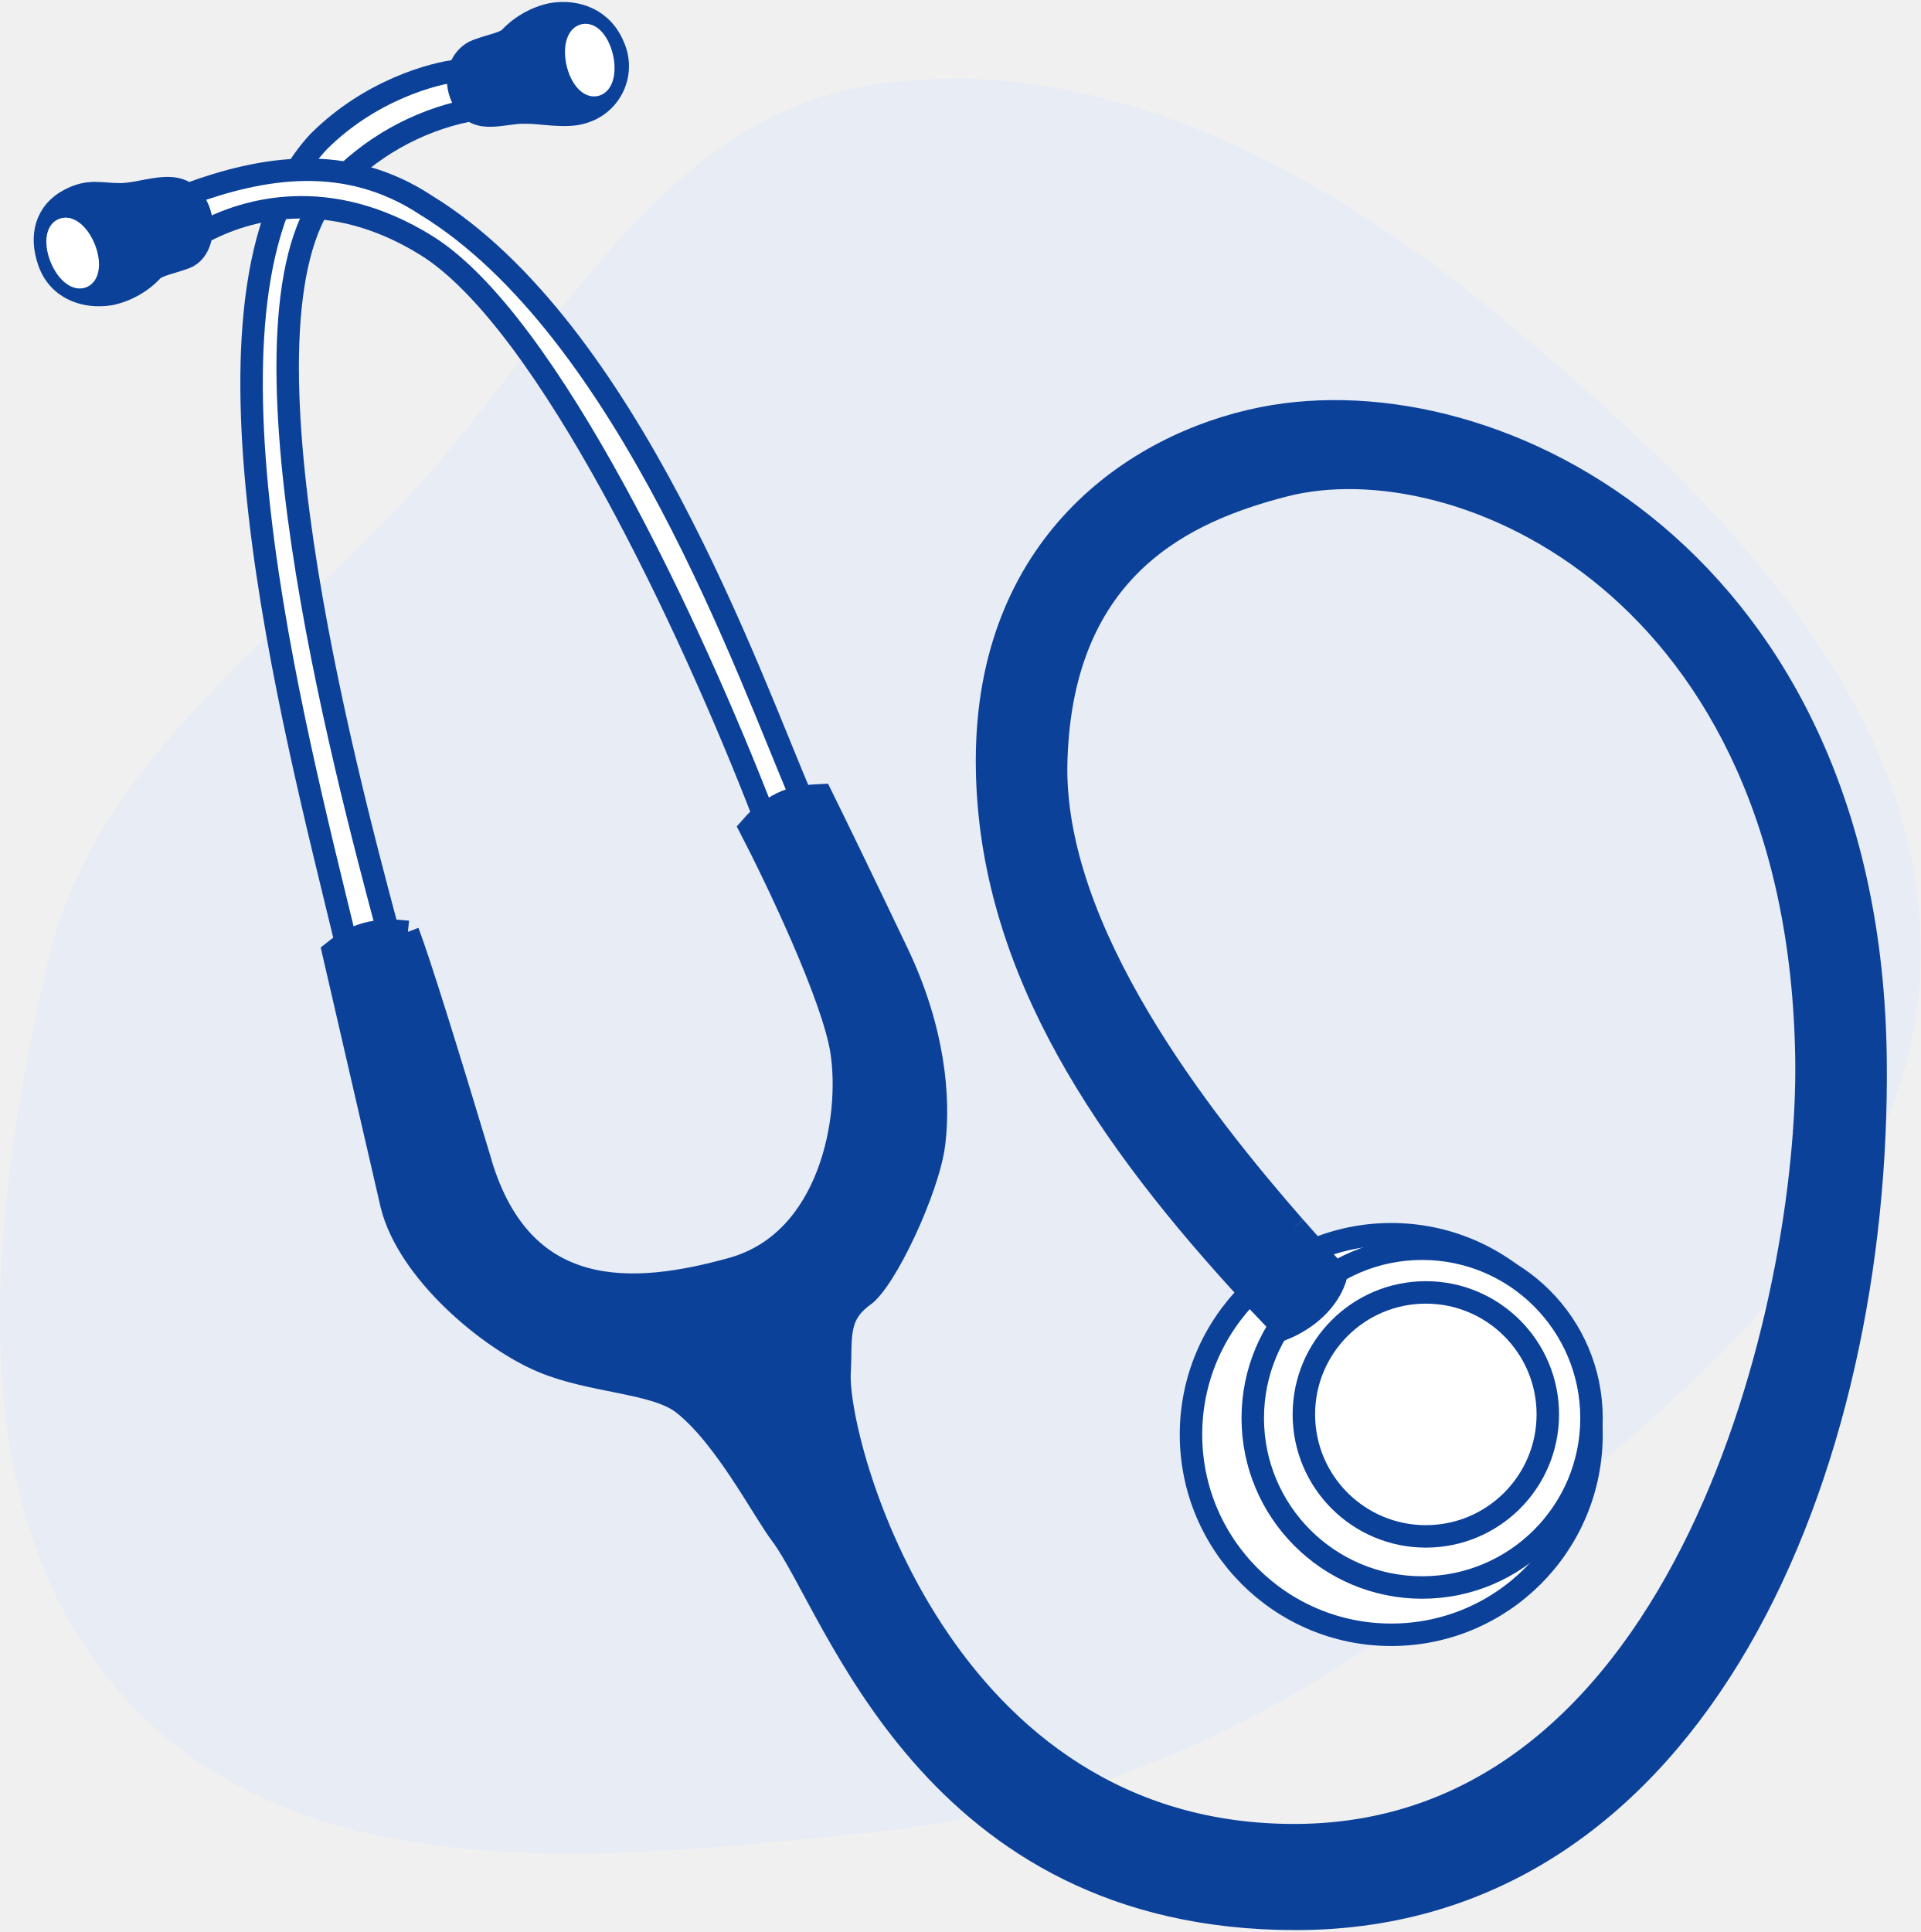
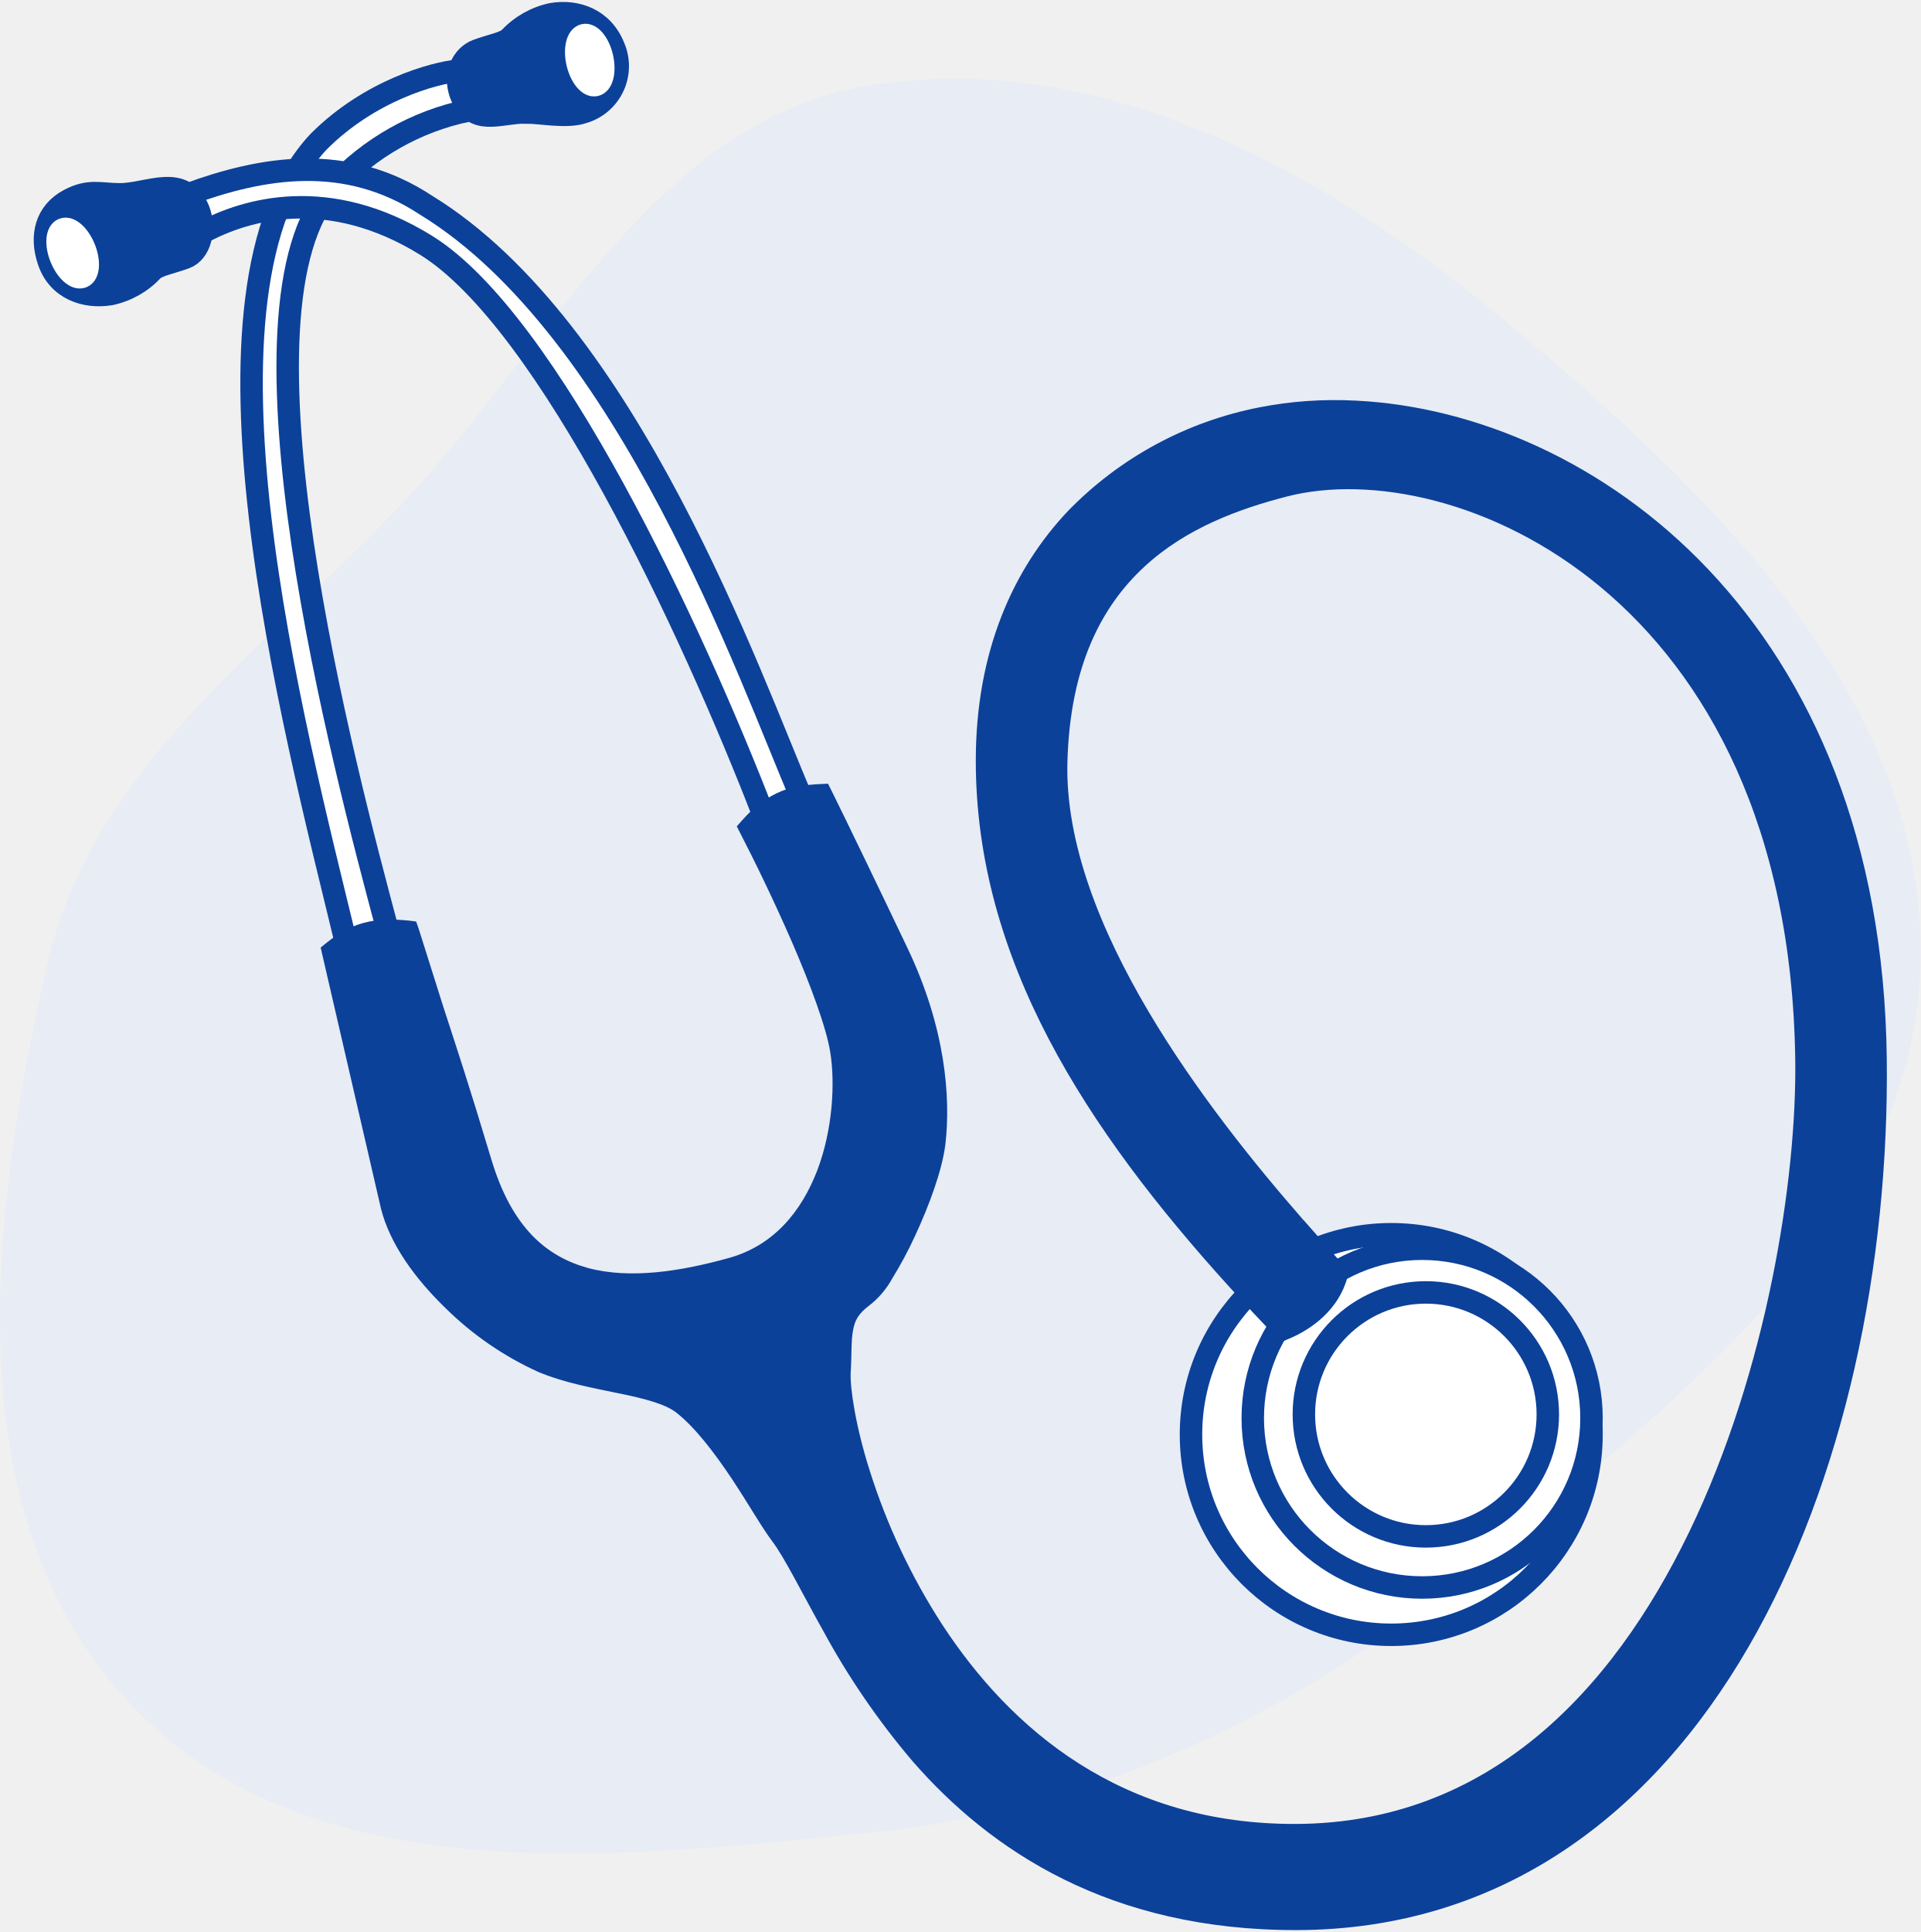
- <svg xmlns="http://www.w3.org/2000/svg" width="171" height="172" fill="none" viewBox="0 0 171 172">
+ <svg xmlns="http://www.w3.org/2000/svg" fill="none" viewBox="0 0 171 172">
  <path fill="#e7ecf5" fill-rule="evenodd" d="M170.98 85.88c-.67 23.17-21.93 38.99-39.79 53.75-15.66 12.94-33.5 21.47-53.71 23.52-23.03 2.34-49.9 5.4-65.83-11.4C-4.15 135.07-.9 108.28 4.2 85.88 8.22 68.22 23.74 57.72 36.11 44.5c13.13-14.02 22.4-33.9 41.37-36.9 20.81-3.3 40.79 7.79 56.95 21.32 17.98 15.05 37.24 33.52 36.55 56.97Z" clip-rule="evenodd" />
  <circle cx="123.87" cy="127.71" r="17.83" fill="#fff" stroke="#0c419a" stroke-width="2" />
  <circle cx="126.62" cy="126.25" r="15.08" fill="#fff" stroke="#0c419a" stroke-width="2" />
  <circle cx="126.95" cy="125.92" r="10.86" fill="#fff" stroke="#0c419a" stroke-width="2" />
  <path fill="#0c419a" d="M87.88 67.72c0-19.13 13.03-28.19 24.48-30.48 21.07-4.21 54.13 12.81 54.63 57.07.42 36.27-15.75 76.47-51.55 76.52-32.75.05-41.02-27.72-45.88-34.2-1.66-2.2-5.02-8.76-8.76-11.68-2.48-1.93-8.1-1.9-12.48-3.73-4.8-2-11.98-8.02-13.46-13.94l-5.19-22.54c2.4-1.93 3.9-2.06 6.65-1.78.97 2.54 3.37 10.22 6.49 20.6 3.74 12.47 13.61 11.83 22.37 9.4 8.75-2.44 10.7-13.46 9.73-19.46-.78-4.8-5.73-15.19-8.11-19.78 2.02-2.3 3.46-2.8 6.32-2.92 1.2 2.43 4.22 8.66 6.81 14.1 3.24 6.82 3.73 12.81 3.24 16.87-.48 4.05-4.37 12.32-6.32 13.62-2.43 1.78-1.93 3.73-2.1 6.8-.36 6.15 8.87 41.35 40.69 41.19 34.77-.19 45.7-47.56 45.4-69.07-.6-41.99-30.97-55.12-46.54-51.07-8.47 2.2-19.74 6.98-20.26 24.48-.46 15.12 12.9 31.98 21.23 41.52 1.42 1.63 2.7 3.04 3.73 4.2-.64 2.43-2.75 4.05-4.7 4.86a217.2 217.2 0 0 1-4.05-4.34c-12.78-14.09-22.37-28.9-22.37-46.24Z" />
-   <path stroke="#0c419a" stroke-width="2" d="M42.8 103.55c3.75 12.48 13.62 11.84 22.38 9.4 8.75-2.43 10.7-13.45 9.73-19.45-.78-4.8-5.73-15.19-8.11-19.78 2.02-2.3 3.46-2.8 6.32-2.92 1.2 2.43 4.22 8.66 6.81 14.1 3.24 6.82 3.73 12.81 3.24 16.87-.48 4.05-4.37 12.32-6.32 13.62-2.43 1.78-1.93 3.73-2.1 6.8-.36 6.15 8.87 41.35 40.69 41.19 34.77-.19 45.7-47.56 45.4-69.07-.6-41.99-30.97-55.12-46.54-51.07-8.47 2.2-19.74 6.98-20.26 24.48-.46 15.12 12.9 31.98 21.23 41.52m-72.46-5.69c-3.12-10.37-5.52-18.05-6.49-20.59m6.49 20.6-6.49-20.6m0 0c-2.76-.28-4.25-.15-6.65 1.78l5.2 22.54c1.47 5.92 8.65 11.94 13.45 13.94 4.38 1.84 10 1.8 12.48 3.73 3.74 2.92 7.1 9.47 8.76 11.67 4.86 6.49 13.13 34.26 45.88 34.21 35.8-.05 51.97-40.25 51.55-76.52-.5-44.26-33.56-61.28-54.63-57.07-11.45 2.3-24.48 11.35-24.48 30.48 0 17.34 9.59 32.15 22.37 46.24m0 0a217.2 217.2 0 0 0 4.05 4.34c1.95-.8 4.06-2.43 4.7-4.86-1.03-1.16-2.3-2.57-3.72-4.2m-5.03 4.72a21.32 21.32 0 0 0 5.03-4.72" />
+   <path fill="#0c419a" d="M120.8 35.67c-3-.16-5.91.05-8.64.59a32.39 32.39 0 0 0-17.06 9.22c-4.85 5.12-8.22 12.45-8.22 22.24 0 17.7 9.78 32.75 22.63 46.91l.74-.67-.74.67c1.34 1.47 2.7 2.93 4.07 4.36l.47.5.63-.27c2.16-.88 4.54-2.68 5.29-5.52l.13-.52-.35-.4c-1.04-1.17-2.3-2.57-3.72-4.2l-.75.66.74-.66c-8.3-9.5-21.42-26.32-20.98-40.83.25-8.54 3.08-13.8 6.83-17.28 3.75-3.48 8.51-5.18 12.68-6.26 14.75-3.84 44.7 8.6 45.29 50.11.15 10.58-2.5 27.72-9.45 42.08-6.95 14.37-18.02 25.89-34.95 25.98-15.55.08-25.46-8.41-31.57-17.78a56.35 56.35 0 0 1-6.43-13.66c-1.3-4.08-1.76-7.46-1.7-8.7.1-1.6.03-2.84.2-3.75.16-.92.45-1.52 1.5-2.3l-.04.03a7.72 7.72 0 0 0 2.04-2.4 34.63 34.63 0 0 0 2.03-3.79c1.3-2.8 2.42-5.88 2.7-8.14.5-4.26-.02-10.43-3.34-17.42-2.59-5.44-5.6-11.67-6.81-14.11l-.3-.59-.64.03c-2.96.13-4.9.84-7.03 3.26l-.45.51.31.61c1.18 2.27 3 6 4.63 9.75 1.62 3.74 3.03 7.55 3.38 9.73.45 2.8.22 6.93-1.16 10.55-1.39 3.6-3.83 6.66-7.85 7.78-4.3 1.2-8.8 1.9-12.54.9-3.73-1.02-6.8-3.62-8.61-9.63-2.06-6.86-3.06-9.84-4.3-13.66l-2.19-6.94-.02-.06-.2-.56-.63-.08c-2.83-.28-4.84-.04-7.38 2l-.49.4 5.35 23.15v.01c.8 3.25 3.09 6.34 5.75 8.92a28.5 28.5 0 0 0 8.28 5.7c2.34.98 4.9 1.43 7.14 1.9 2.25.45 4.17.96 5.12 1.7 1.7 1.32 3.44 3.63 4.94 5.87 1.49 2.24 2.71 4.4 3.63 5.61 1.1 1.46 2.56 4.44 4.54 7.98a67.85 67.85 0 0 0 7.99 11.64c6.9 7.9 17.5 15.02 34.15 14.99 18.28-.03 31.63-10.37 40.22-25.18 8.59-14.8 12.54-34.06 12.33-52.35-.44-39.16-26.18-57.56-47.2-58.63Zm-.12 2c19.88 1.01 44.88 18.36 45.31 56.65.2 17.98-3.72 36.95-12.06 51.33-8.34 14.38-20.96 24.16-38.5 24.18-16.08.02-26-6.72-32.64-14.31a65.94 65.94 0 0 1-7.74-11.3c-1.96-3.49-3.35-6.41-4.69-8.2-.74-.98-2.03-3.2-3.57-5.52-1.53-2.3-3.33-4.74-5.37-6.34-1.54-1.2-3.67-1.62-5.95-2.09-2.28-.46-4.72-.91-6.76-1.77a27 27 0 0 1-7.67-5.3c-2.5-2.41-4.54-5.3-5.2-7.96l-5.03-21.8a6.11 6.11 0 0 1 4.78-1.28l6.26 19.88c1.94 6.47 5.67 9.8 10 10.97 4.33 1.18 9.15.34 13.6-.9 4.73-1.31 7.64-4.98 9.17-8.99 1.54-4 1.8-8.38 1.28-11.58-.43-2.62-1.88-6.4-3.53-10.2a160.61 160.61 0 0 0-4.34-9.16 5.98 5.98 0 0 1 4.51-2.08c1.3 2.64 4.02 8.25 6.49 13.43 3.16 6.65 3.61 12.46 3.15 16.32-.21 1.8-1.28 4.87-2.53 7.54a32.87 32.87 0 0 1-1.9 3.56 8.1 8.1 0 0 1-1.46 1.8l-.01.02-.02.01a5.54 5.54 0 0 0-2.3 3.55c-.22 1.27-.13 2.53-.2 4-.12 1.85.43 5.18 1.77 9.41a58.24 58.24 0 0 0 6.66 14.16c6.36 9.73 16.98 18.76 33.26 18.68 17.83-.1 29.6-12.36 36.74-27.1 7.13-14.75 9.8-32.05 9.65-42.98-.6-42.47-31.4-56.3-47.8-52.03-4.3 1.12-9.4 2.9-13.53 6.74-4.13 3.83-7.2 9.72-7.47 18.68-.47 15.41 12.52 31.85 20.92 41.53a20.25 20.25 0 0 1-3.57 3.35c-12.38-13.8-21.5-28.16-21.5-44.85 0-9.34 3.14-16.1 7.66-20.86a30.46 30.46 0 0 1 16-8.64c2.55-.5 5.29-.7 8.13-.55zm-5.41 73.07 2.52 2.84a6.6 6.6 0 0 1-3.32 3.44c-.92-.97-1.84-1.96-2.75-2.95 1.3-.98 2.49-2.1 3.55-3.33z" color="#000" />
  <path fill="#fff" stroke="#0c419a" stroke-width="2" d="m34.44 82.53.1.36a6.74 6.74 0 0 0-3.73 1.04C26.1 64.48 15.89 25.9 28.38 12.6c4.54-4.54 10.21-6.1 12.48-6.32l.81 3.56a22.53 22.53 0 0 0-12 6.81c-9.96 10.61 1.1 52.13 4.77 65.88Z" />
-   <path fill="#fff" stroke="#0c419a" stroke-width="2" d="M37.94 18.27c18 11.03 28.86 42.16 33.4 52.7-1.25.21-2.24.68-3.34 1.62-6.39-16.54-19.2-44.02-30.06-50.75C29.25 16.46 21.9 18.6 18 20.71c-.05-1.7-.35-2.44-1.3-3.4 6.65-2.44 14.1-3.74 21.24.96Z" />
+   <path fill="#fff" stroke="#0c419a" stroke-width="2" d="M37.94 18.27c18 11.03 28.86 42.16 33.4 52.7A6.49 6.49 0 0 0 68 72.59c-6.39-16.54-19.2-44.02-30.06-50.75C29.25 16.46 21.9 18.6 18 20.71c-.05-1.7-.35-2.44-1.3-3.4 6.65-2.44 14.1-3.74 21.24.96Z" />
  <path fill="#0c419a" stroke="#0c419a" stroke-width="2" d="M46.86 10c-2.47 0-4.7 1.3-5.84-1.61-.65-1.79.16-3.41 1.46-3.9 1.3-.48 2.43-.64 2.92-1.13a7.2 7.2 0 0 1 3.73-2.1c2.24-.38 4.54.48 5.51 2.91a4.28 4.28 0 0 1-2.76 5.84c-1.45.48-3.72 0-5.02 0Z" />
  <ellipse cx="52.51" cy="5.35" fill="#fff" stroke="#fff" stroke-width="2" rx="1.12" ry="2.28" transform="rotate(-13 52.51 5.35)" />
  <path fill="#0c419a" stroke="#0c419a" stroke-width="2" d="M10.7 17.3c2.47 0 5.74-1.94 6.98 1.46.64 1.78.11 3.7-1.18 4.18-1.3.48-2.44.65-2.92 1.13a7.2 7.2 0 0 1-3.73 2.11c-2.25.38-4.67-.44-5.51-2.92-.77-2.23-.26-4.37 1.83-5.47 1.78-.94 2.75-.49 4.53-.49Z" />
  <ellipse cx="6.47" cy="22.53" fill="#fff" stroke="#fff" stroke-width="2" rx="1.12" ry="2.28" transform="rotate(158 6.47 22.53)" />
</svg>
